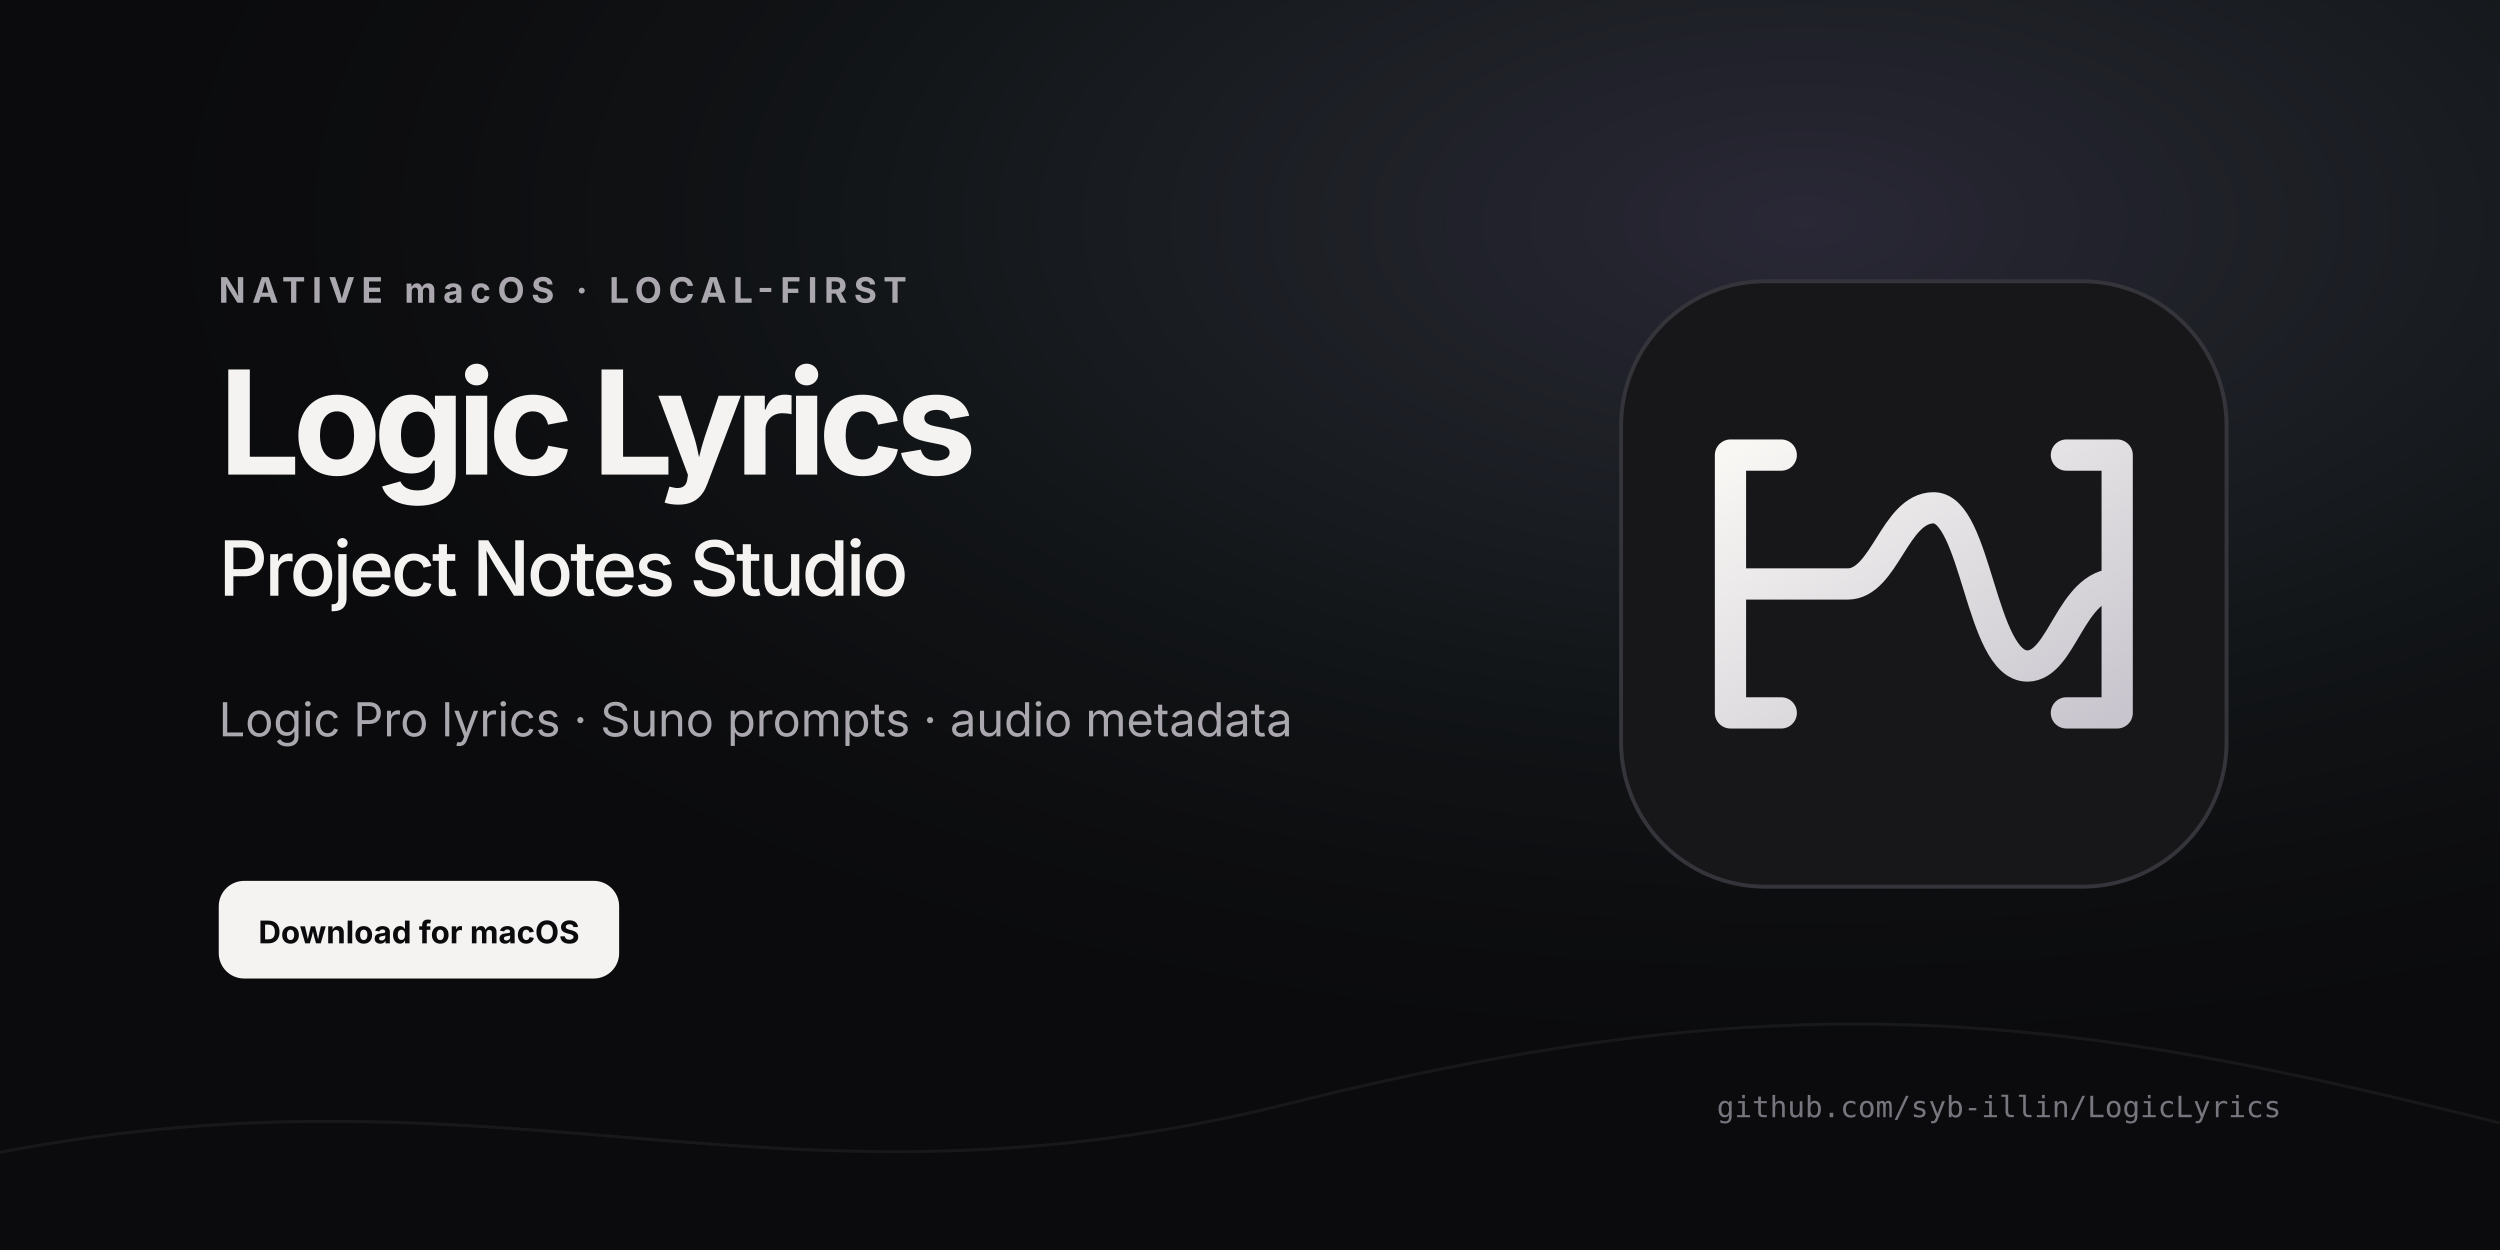
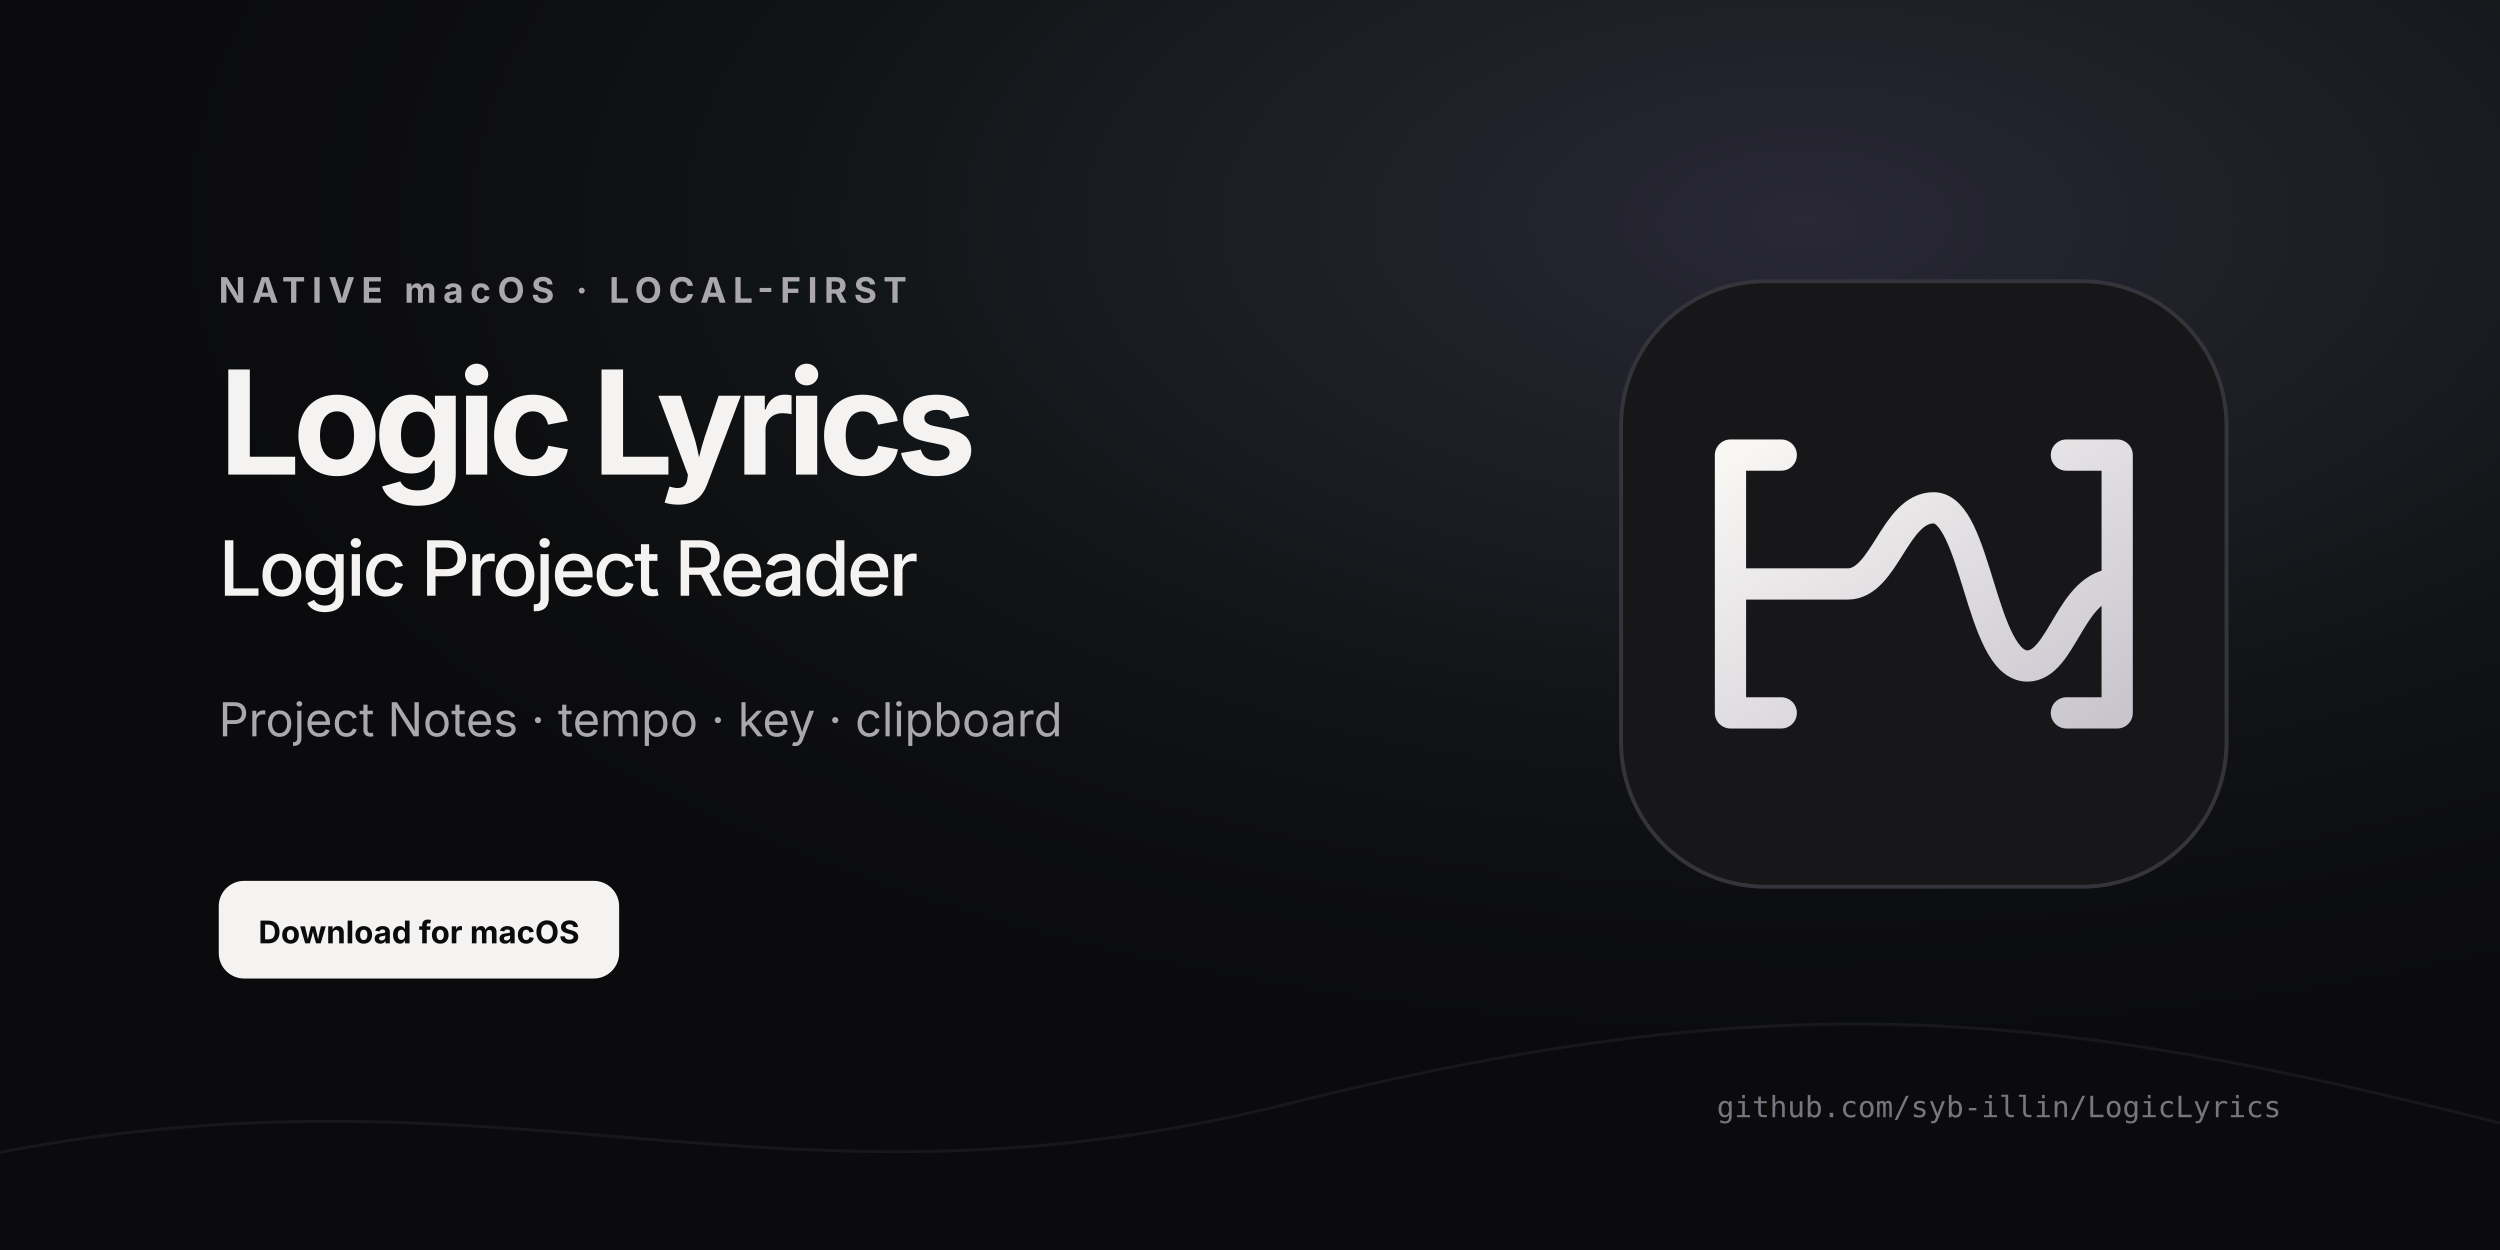
<svg xmlns="http://www.w3.org/2000/svg" width="1280" height="640" viewBox="0 0 1280 640" role="img" aria-labelledby="title desc">
  <defs>
    <radialGradient id="glow" cx="72%" cy="18%" r="70%">
      <stop offset="0" stop-color="#b7a9f0" stop-opacity=".18" />
      <stop offset=".55" stop-color="#89bdc7" stop-opacity=".06" />
      <stop offset="1" stop-color="#0b0b0d" stop-opacity="0" />
    </radialGradient>
    <linearGradient id="mark" x1="0" y1="0" x2="1" y2="1">
      <stop offset="0" stop-color="#f8f7f4" />
      <stop offset="1" stop-color="#c9c5ce" />
    </linearGradient>
  </defs>
  <rect width="1280" height="640" fill="#0b0b0d" />
  <rect width="1280" height="640" fill="url(#glow)" />
  <path d="M0 590 C260 540 400 630 660 565 S1060 520 1280 575" fill="none" stroke="#fff" stroke-opacity=".055" stroke-width="1.5" />
  <g transform="translate(830 144)">
    <rect width="310" height="310" rx="74" fill="#17171a" stroke="#34343a" stroke-width="2" />
    <path d="M82 89 H56 V221 H82 M228 89 H254 V221 H228 M56 155 H116 C135 155 140 116 160 116 C182 116 184 197 208 197 C226 197 230 155 254 155" fill="none" stroke="url(#mark)" stroke-width="16" stroke-linecap="round" stroke-linejoin="round" />
  </g>
  <g transform="translate(112 125)">
    <text x="0" y="30" fill="#aaa8ae" font-family="-apple-system, BlinkMacSystemFont, 'Segoe UI', sans-serif" font-size="18" font-weight="700" letter-spacing="3.4">NATIVE macOS · LOCAL-FIRST</text>
    <text x="0" y="118" fill="#f4f3f1" font-family="-apple-system, BlinkMacSystemFont, 'Segoe UI', sans-serif" font-size="74" font-weight="750" letter-spacing="-4">Logic Lyrics</text>
-     <text x="0" y="180" fill="#f4f3f1" font-family="-apple-system, BlinkMacSystemFont, 'Segoe UI', sans-serif" font-size="39" font-weight="540" letter-spacing="-1.5">Project Notes Studio</text>
-     <text x="0" y="252" fill="#aaa8ae" font-family="-apple-system, BlinkMacSystemFont, 'Segoe UI', sans-serif" font-size="24">Logic Pro lyrics · Suno prompts · audio metadata</text>
+     <text x="0" y="180" fill="#f4f3f1" font-family="-apple-system, BlinkMacSystemFont, 'Segoe UI', sans-serif" font-size="39" font-weight="540" letter-spacing="-1.5">Logic Project Reader</text>
+     <text x="0" y="252" fill="#aaa8ae" font-family="-apple-system, BlinkMacSystemFont, 'Segoe UI', sans-serif" font-size="24">Project Notes · tempo · key · clipboard</text>
    <g transform="translate(0 326)">
      <rect width="205" height="50" rx="13" fill="#f4f3f1" />
      <text x="102.5" y="32" text-anchor="middle" fill="#0b0b0d" font-family="-apple-system, BlinkMacSystemFont, 'Segoe UI', sans-serif" font-size="16" font-weight="750">Download for macOS</text>
    </g>
  </g>
  <text x="1168" y="572" text-anchor="end" fill="#77757e" font-family="ui-monospace, Menlo, monospace" font-size="15">github.com/syb-illin/LogicLyrics</text>
</svg>
